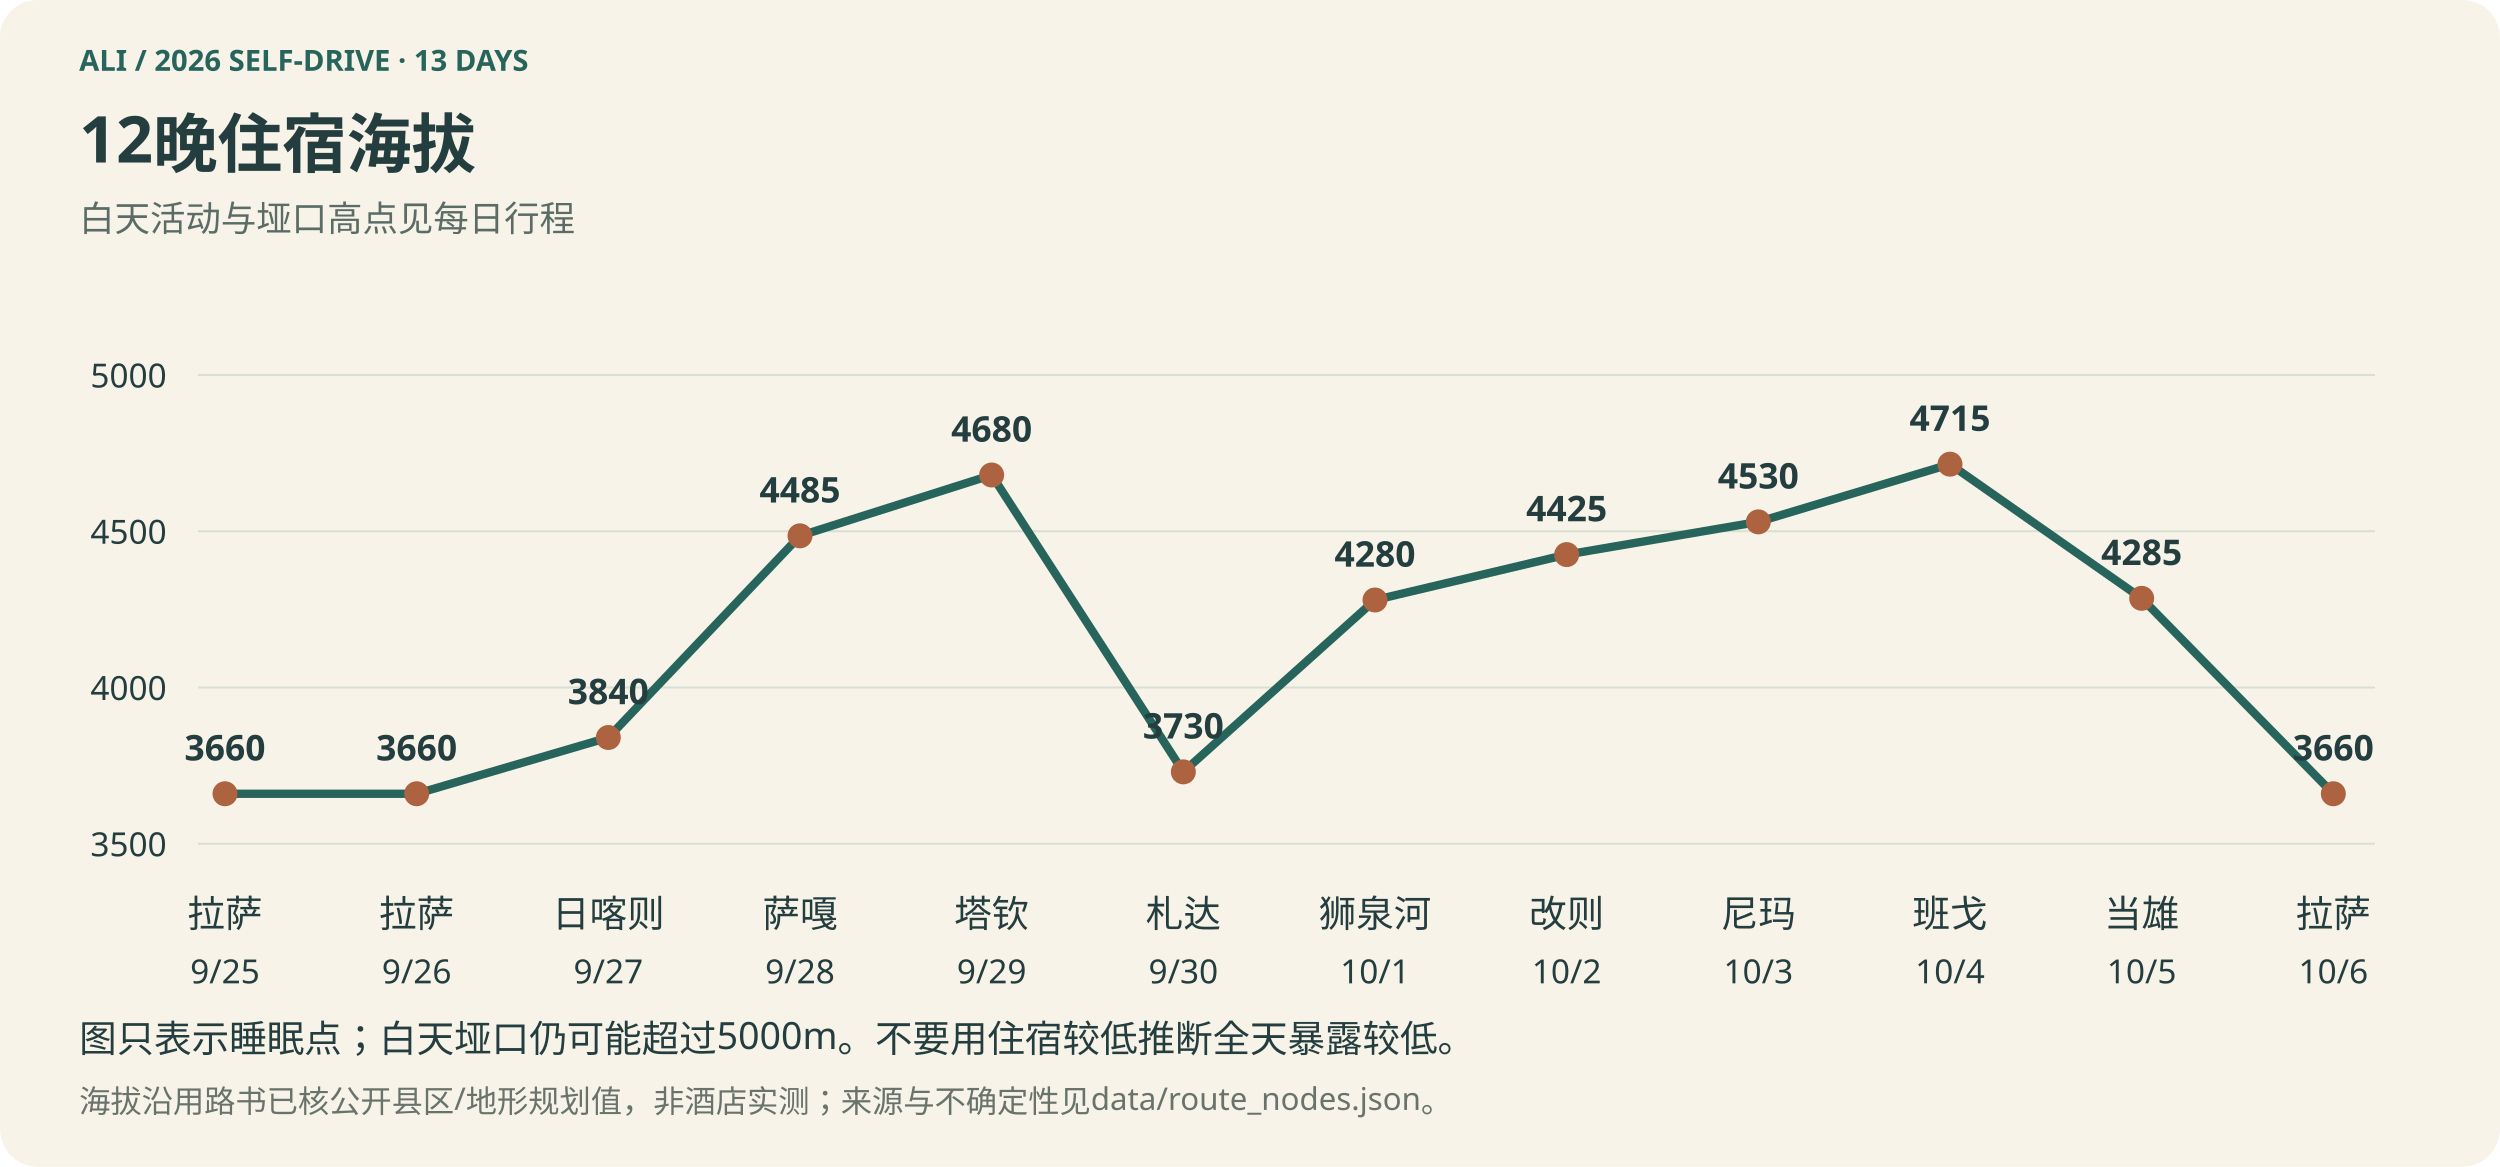
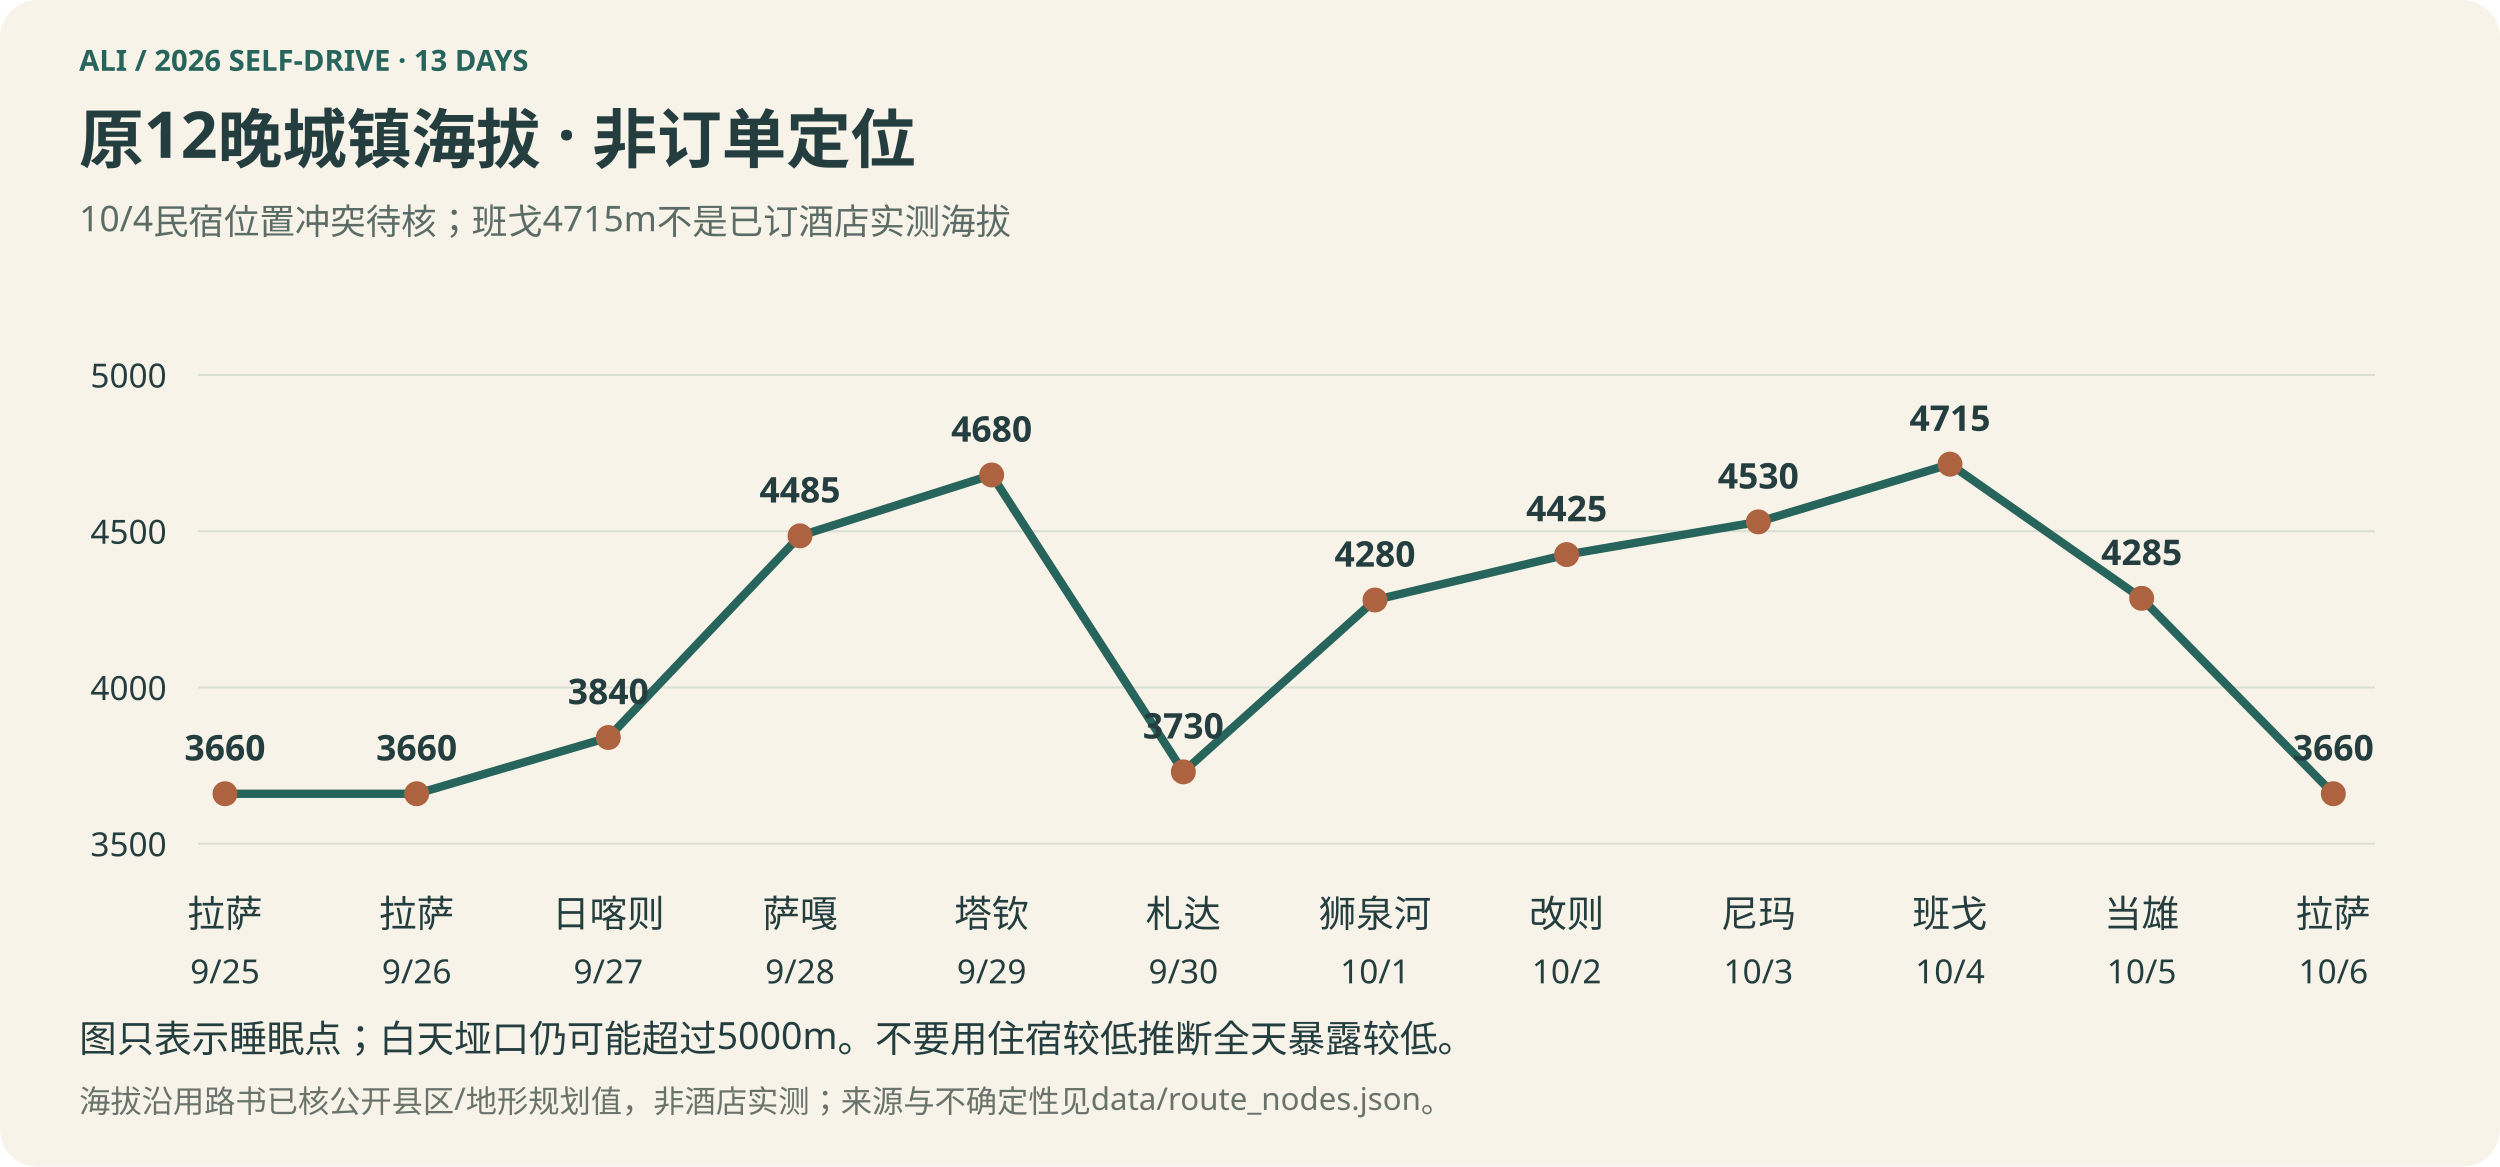
<svg xmlns="http://www.w3.org/2000/svg" viewBox="0 0 1200 560" class="ali-route-map" role="img">
  <g font-family="PingFang SC,Microsoft YaHei,sans-serif">
    <rect width="1200" height="560" rx="18" fill="#f7f3e8" />
    <text x="38.0" y="34.0" font-size="14" fill="#27645c" text-anchor="start" font-weight="600">ALI / 2026     SELF-DRIVE · 13 DAYS</text>
-     <text x="38.0" y="78.0" font-size="31" fill="#243e40" text-anchor="start" font-weight="700">12晚住宿海拔</text>
-     <text x="38.0" y="111.0" font-size="17" fill="#5b6c67" text-anchor="start" font-weight="400">白天活动与垭口高点见每日行程</text>
+     <text x="38.0" y="78.0" font-size="31" fill="#243e40" text-anchor="start" font-weight="700">原12晚城镇海拔 · 非订单定位</text>
+     <text x="38.0" y="111.0" font-size="17" fill="#5b6c67" text-anchor="start" font-weight="400">10/4民宿位置冲突待核；班戈4715m不是已订酒店实测海拔</text>
    <line x1="95" y1="405.0" x2="1140" y2="405.0" stroke="#d9dfd3" />
    <text x="80.0" y="411.0" font-size="16" fill="#243e40" text-anchor="end" font-weight="400">3500</text>
    <line x1="95" y1="330.0" x2="1140" y2="330.0" stroke="#d9dfd3" />
    <text x="80.0" y="336.0" font-size="16" fill="#243e40" text-anchor="end" font-weight="400">4000</text>
    <line x1="95" y1="255.0" x2="1140" y2="255.0" stroke="#d9dfd3" />
    <text x="80.0" y="261.0" font-size="16" fill="#243e40" text-anchor="end" font-weight="400">4500</text>
    <line x1="95" y1="180.0" x2="1140" y2="180.0" stroke="#d9dfd3" />
    <text x="80.0" y="186.0" font-size="16" fill="#243e40" text-anchor="end" font-weight="400">5000</text>
    <polyline points="108.0,381.0 200.0,381.0 292.0,354.0 384.0,257.2 476.0,228.0 568.0,370.5 660.0,288.0 752.0,266.2 844.0,250.5 936.0,222.8 1028.0,287.2 1120.0,381.0" fill="none" stroke="#27645c" stroke-width="4" />
    <circle cx="108" cy="381.0" r="6" fill="#ad6240" />
    <text x="108.0" y="365.0" font-size="17" fill="#243e40" text-anchor="middle" font-weight="600">3660</text>
    <text x="108.0" y="445.0" font-size="18" fill="#243e40" text-anchor="middle" font-weight="400">拉萨</text>
    <text x="108.0" y="472.0" font-size="16" fill="#243e40" text-anchor="middle" font-weight="400">9/25</text>
    <circle cx="200" cy="381.0" r="6" fill="#ad6240" />
    <text x="200.0" y="365.0" font-size="17" fill="#243e40" text-anchor="middle" font-weight="600">3660</text>
    <text x="200.0" y="445.0" font-size="18" fill="#243e40" text-anchor="middle" font-weight="400">拉萨</text>
    <text x="200.0" y="472.0" font-size="16" fill="#243e40" text-anchor="middle" font-weight="400">9/26</text>
    <circle cx="292" cy="354.0" r="6" fill="#ad6240" />
    <text x="292.0" y="338.0" font-size="17" fill="#243e40" text-anchor="middle" font-weight="600">3840</text>
    <text x="292.0" y="445.0" font-size="18" fill="#243e40" text-anchor="middle" font-weight="400">日喀则</text>
    <text x="292.0" y="472.0" font-size="16" fill="#243e40" text-anchor="middle" font-weight="400">9/27</text>
    <circle cx="384" cy="257.2" r="6" fill="#ad6240" />
    <text x="384.0" y="241.2" font-size="17" fill="#243e40" text-anchor="middle" font-weight="600">4485</text>
    <text x="384.0" y="445.0" font-size="18" fill="#243e40" text-anchor="middle" font-weight="400">萨嘎</text>
    <text x="384.0" y="472.0" font-size="16" fill="#243e40" text-anchor="middle" font-weight="400">9/28</text>
    <circle cx="476" cy="228.0" r="6" fill="#ad6240" />
    <text x="476.0" y="212.0" font-size="17" fill="#243e40" text-anchor="middle" font-weight="600">4680</text>
    <text x="476.0" y="445.0" font-size="18" fill="#243e40" text-anchor="middle" font-weight="400">塔钦</text>
    <text x="476.0" y="472.0" font-size="16" fill="#243e40" text-anchor="middle" font-weight="400">9/29</text>
    <circle cx="568" cy="370.5" r="6" fill="#ad6240" />
    <text x="568.0" y="354.5" font-size="17" fill="#243e40" text-anchor="middle" font-weight="600">3730</text>
    <text x="568.0" y="445.0" font-size="18" fill="#243e40" text-anchor="middle" font-weight="400">札达</text>
    <text x="568.0" y="472.0" font-size="16" fill="#243e40" text-anchor="middle" font-weight="400">9/30</text>
    <circle cx="660" cy="288.0" r="6" fill="#ad6240" />
    <text x="660.0" y="272.0" font-size="17" fill="#243e40" text-anchor="middle" font-weight="600">4280</text>
    <text x="660.0" y="445.0" font-size="18" fill="#243e40" text-anchor="middle" font-weight="400">狮泉河</text>
    <text x="660.0" y="472.0" font-size="16" fill="#243e40" text-anchor="middle" font-weight="400">10/1</text>
    <circle cx="752" cy="266.2" r="6" fill="#ad6240" />
    <text x="752.0" y="250.2" font-size="17" fill="#243e40" text-anchor="middle" font-weight="600">4425</text>
    <text x="752.0" y="445.0" font-size="18" fill="#243e40" text-anchor="middle" font-weight="400">改则</text>
    <text x="752.0" y="472.0" font-size="16" fill="#243e40" text-anchor="middle" font-weight="400">10/2</text>
    <circle cx="844" cy="250.5" r="6" fill="#ad6240" />
    <text x="844.0" y="234.5" font-size="17" fill="#243e40" text-anchor="middle" font-weight="600">4530</text>
    <text x="844.0" y="445.0" font-size="18" fill="#243e40" text-anchor="middle" font-weight="400">尼玛</text>
    <text x="844.0" y="472.0" font-size="16" fill="#243e40" text-anchor="middle" font-weight="400">10/3</text>
    <circle cx="936" cy="222.8" r="6" fill="#ad6240" />
    <text x="936.0" y="206.8" font-size="17" fill="#243e40" text-anchor="middle" font-weight="600">4715</text>
    <text x="936.0" y="445.0" font-size="18" fill="#243e40" text-anchor="middle" font-weight="400">班戈</text>
    <text x="936.0" y="472.0" font-size="16" fill="#243e40" text-anchor="middle" font-weight="400">10/4</text>
    <circle cx="1028" cy="287.2" r="6" fill="#ad6240" />
    <text x="1028.0" y="271.2" font-size="17" fill="#243e40" text-anchor="middle" font-weight="600">4285</text>
    <text x="1028.0" y="445.0" font-size="18" fill="#243e40" text-anchor="middle" font-weight="400">当雄</text>
    <text x="1028.0" y="472.0" font-size="16" fill="#243e40" text-anchor="middle" font-weight="400">10/5</text>
    <circle cx="1120" cy="381.0" r="6" fill="#ad6240" />
    <text x="1120.0" y="365.0" font-size="17" fill="#243e40" text-anchor="middle" font-weight="600">3660</text>
    <text x="1120.0" y="445.0" font-size="18" fill="#243e40" text-anchor="middle" font-weight="400">拉萨</text>
    <text x="1120.0" y="472.0" font-size="16" fill="#243e40" text-anchor="middle" font-weight="400">10/6</text>
    <text x="38.0" y="505.0" font-size="18" fill="#243e40" text-anchor="start" font-weight="400">图只表示睡眠点；白天垭口仍可能超过5000m。不要用住宿较低推断全天暴露较低。</text>
    <text x="38.0" y="534.0" font-size="15" fill="#69736b" text-anchor="start" font-weight="400">海拔沿用路书已核公开县区/地形规划值，非酒店实测；来源与不确定性见data/route_nodes.json。</text>
    <g data-layer="route-a" />
    <g data-layer="route-b" />
    <g data-layer="route-common" />
    <g data-layer="lodging" />
    <g data-layer="sights-core" />
    <g data-layer="sights-secondary" />
    <g data-layer="passes" />
    <g data-layer="places" />
    <g data-layer="culture" />
    <g data-layer="water-landforms" />
    <g data-layer="context-landmarks" />
    <g data-layer="alternatives" />
  </g>
</svg>
